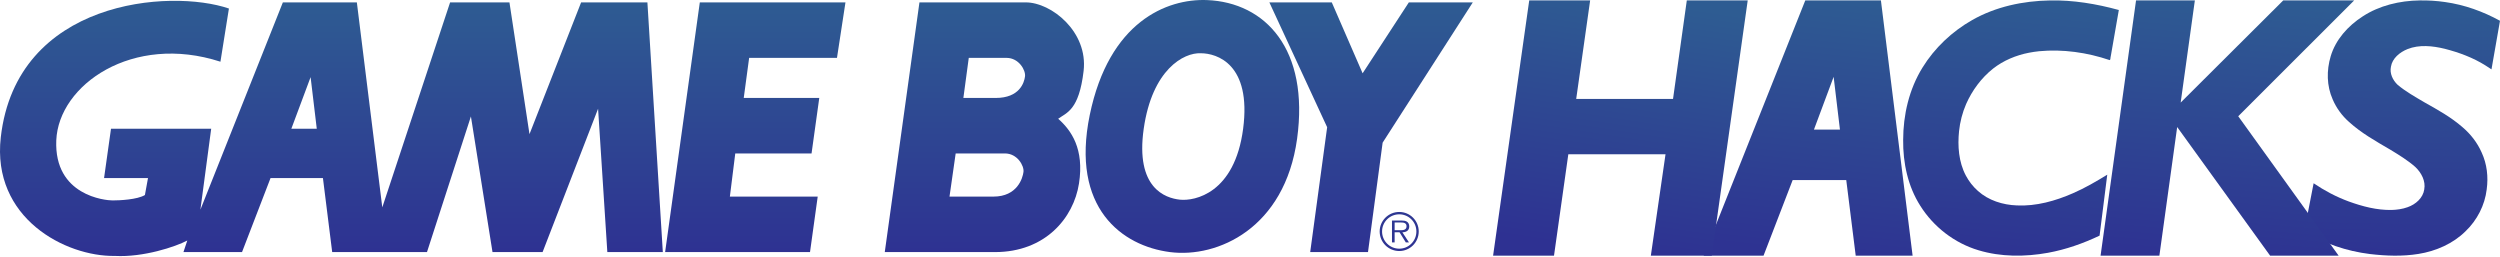
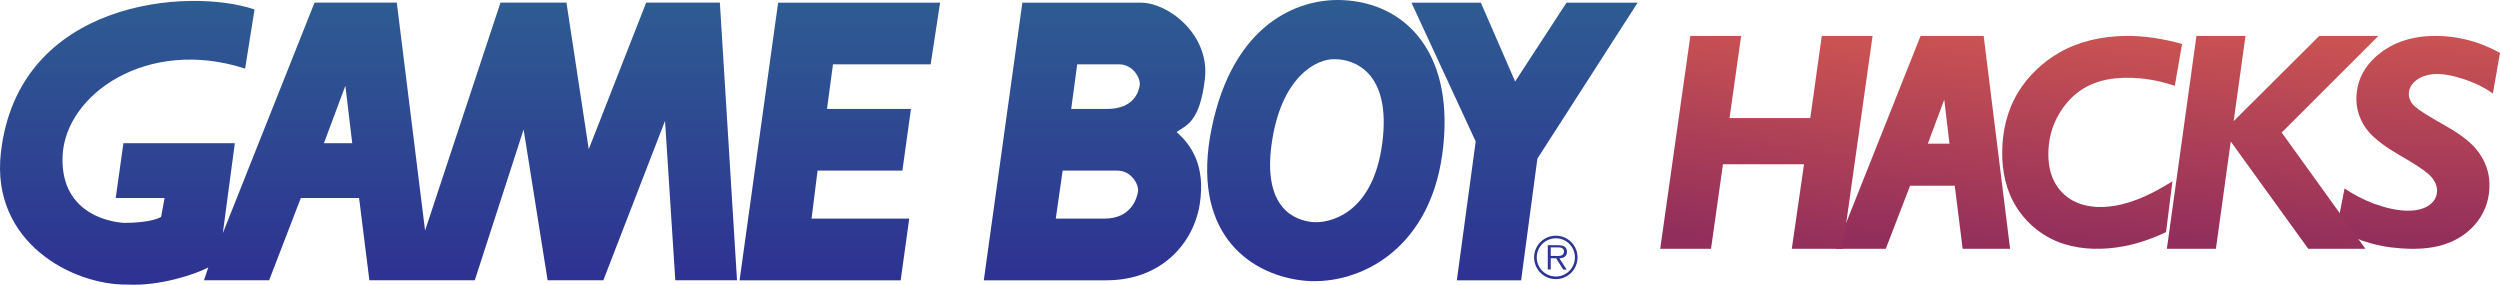
- <svg xmlns="http://www.w3.org/2000/svg" xmlns:xlink="http://www.w3.org/1999/xlink" width="254.616mm" height="26.081mm" viewBox="0 0 254.616 26.081" version="1.1" id="svg1">
+ <svg xmlns="http://www.w3.org/2000/svg" xmlns:xlink="http://www.w3.org/1999/xlink" width="228.986mm" height="26.081mm" viewBox="0 0 228.986 26.081" version="1.1" id="svg1">
  <defs id="defs1">
    <linearGradient id="linearGradient6" gradientUnits="userSpaceOnUse" x1="127.571" y1="-0.713" x2="127.571" y2="98.787" gradientTransform="matrix(0.9999977,0,0,0.9999977,-9.5978193e-4,-6.4086325e-4)">
      <stop offset="0" style="stop-color:#2e5c92" id="stop1" />
      <stop offset="1" style="stop-color:#2e3192" id="stop2" />
    </linearGradient>
    <linearGradient xlink:href="#linearGradient25" id="linearGradient26" x1="310.684" y1="108.232" x2="302.199" y2="204.848" gradientUnits="userSpaceOnUse" />
    <linearGradient id="linearGradient25">
      <stop style="stop-color:#2e5b92;stop-opacity:1;" offset="0" id="stop25" />
      <stop style="stop-color:#2e3392;stop-opacity:1;" offset="1" id="stop26" />
    </linearGradient>
    <linearGradient id="f" gradientUnits="userSpaceOnUse" x1="538.598" y1="-0.713" x2="538.598" y2="98.787" gradientTransform="translate(-9.5978415e-4,-6.4086473e-4)">
      <stop offset=".005" style="stop-color:#2e5c92" id="stop11" />
      <stop offset="1" style="stop-color:#2e3192" id="stop12" />
    </linearGradient>
    <linearGradient id="g" gradientUnits="userSpaceOnUse" x1="539.144" y1="-0.713" x2="539.144" y2="98.787" gradientTransform="translate(-9.5978415e-4,-6.4086473e-4)">
      <stop offset=".005" style="stop-color:#2e5c92" id="stop13" />
      <stop offset="1" style="stop-color:#2e3192" id="stop14" />
    </linearGradient>
    <linearGradient id="a" gradientUnits="userSpaceOnUse" x1="527.771" y1="-0.713" x2="527.771" y2="98.787" gradientTransform="translate(-9.5978415e-4,-6.4086473e-4)">
      <stop offset=".005" style="stop-color:#2e5c92" id="stop15" />
      <stop offset="1" style="stop-color:#2e3192" id="stop16" />
    </linearGradient>
    <linearGradient id="d" gradientUnits="userSpaceOnUse" x1="458.994" y1="-0.713" x2="458.994" y2="98.787" gradientTransform="translate(-9.5978415e-4,-6.4086473e-4)">
      <stop offset=".005" style="stop-color:#2e5c92" id="stop17" />
      <stop offset="1" style="stop-color:#2e3192" id="stop18" />
    </linearGradient>
    <linearGradient xlink:href="#e" id="linearGradient17" gradientUnits="userSpaceOnUse" x1="378.921" y1="-0.713" x2="378.921" y2="98.787" gradientTransform="translate(-9.5978415e-4,-6.4086473e-4)" />
    <linearGradient id="e" gradientUnits="userSpaceOnUse" x1="378.921" y1="-0.713" x2="378.921" y2="98.787">
      <stop offset=".005" style="stop-color:#2e5c92" id="stop19" />
      <stop offset="1" style="stop-color:#2e3192" id="stop20" />
    </linearGradient>
    <linearGradient id="b" gradientUnits="userSpaceOnUse" x1="290.738" y1="-0.713" x2="290.738" y2="98.787" gradientTransform="translate(-9.5978415e-4,-6.4086473e-4)">
      <stop offset=".005" style="stop-color:#2e5c92" id="stop21" />
      <stop offset="1" style="stop-color:#2e3192" id="stop22" />
    </linearGradient>
    <linearGradient id="c" gradientUnits="userSpaceOnUse" x1="127.571" y1="-0.713" x2="127.571" y2="98.787" gradientTransform="matrix(0.9999977,0,0,0.9999977,-9.5978193e-4,-6.4086325e-4)">
      <stop offset=".005" style="stop-color:#2e5c92" id="stop23" />
      <stop offset="1" style="stop-color:#2e3192" id="stop24" />
    </linearGradient>
-     <linearGradient xlink:href="#linearGradient25" id="linearGradient1" gradientUnits="userSpaceOnUse" x1="246.636" y1="107.625" x2="236.026" y2="204.545" gradientTransform="translate(485.0694,-106.8488)" />
-     <linearGradient xlink:href="#linearGradient6" id="linearGradient2" gradientUnits="userSpaceOnUse" x1="170.749" y1="107.018" x2="155.889" y2="203.634" gradientTransform="translate(485.0694,-106.8488)" />
-     <linearGradient xlink:href="#linearGradient25" id="linearGradient3" gradientUnits="userSpaceOnUse" x1="318.273" y1="107.321" x2="309.788" y2="204.848" gradientTransform="translate(485.0694,-106.8488)" />
-     <linearGradient xlink:href="#linearGradient25" id="linearGradient4" gradientUnits="userSpaceOnUse" x1="469.44" y1="107.625" x2="467.329" y2="204.241" gradientTransform="translate(485.0694,-106.8488)" />
-     <linearGradient xlink:href="#linearGradient25" id="linearGradient5" gradientUnits="userSpaceOnUse" x1="399.017" y1="107.625" x2="390.531" y2="205.152" gradientTransform="translate(485.0694,-106.8488)" />
+     <linearGradient xlink:href="#linearGradient18" id="linearGradient1" gradientUnits="userSpaceOnUse" x1="246.636" y1="107.625" x2="236.026" y2="204.545" gradientTransform="translate(485.0694,-106.8488)" />
+     <linearGradient xlink:href="#linearGradient18" id="linearGradient2" gradientUnits="userSpaceOnUse" x1="170.749" y1="107.018" x2="155.889" y2="203.634" gradientTransform="translate(485.0694,-106.8488)" />
+     <linearGradient xlink:href="#linearGradient18" id="linearGradient3" gradientUnits="userSpaceOnUse" x1="318.273" y1="107.321" x2="309.788" y2="204.848" gradientTransform="translate(485.0694,-106.8488)" />
+     <linearGradient xlink:href="#linearGradient18" id="linearGradient4" gradientUnits="userSpaceOnUse" x1="469.44" y1="107.625" x2="467.329" y2="204.241" gradientTransform="translate(485.0694,-106.8488)" />
+     <linearGradient xlink:href="#linearGradient18" id="linearGradient5" gradientUnits="userSpaceOnUse" x1="399.017" y1="107.625" x2="390.531" y2="205.152" gradientTransform="translate(485.0694,-106.8488)" />
+     <linearGradient id="linearGradient18" gradientUnits="userSpaceOnUse" x1="127.571" y1="-0.713" x2="127.571" y2="98.787" gradientTransform="matrix(0.9999977,0,0,0.9999977,-9.5978193e-4,-6.4086325e-4)">
+       <stop offset="0.005" style="stop-color:#c95252;stop-opacity:1;" id="stop15-4" />
+       <stop offset="1" style="stop-color:#922e5c;stop-opacity:1;" id="stop18-8" />
+     </linearGradient>
  </defs>
  <g id="g22" transform="scale(0.2645833)">
    <path fill="url(#f)" d="m 538.618,82.497 c -3.66,0 -6.615,2.951 -6.615,6.593 a 6.608,6.608 0 0 0 6.615,6.634 c 3.641,0 6.592,-2.953 6.592,-6.634 a 6.596,6.596 0 0 0 -6.592,-6.593 v -0.907 a 7.5,7.5 0 0 1 7.498,7.5 c 0,4.173 -3.35,7.538 -7.498,7.538 a 7.526,7.526 0 0 1 -7.539,-7.538 c 0,-4.135 3.365,-7.499 7.539,-7.499 z" id="path12" style="fill:url(#f)" />
    <path fill="url(#g)" d="m 536.838,85.638 h 2.402 c 1.045,0 2.182,0.156 2.182,1.457 0,1.711 -1.828,1.516 -3.01,1.516 l -1.574,-0.002 v 0.809 h 1.893 l 2.4,3.878 h 1.219 l -2.539,-3.878 c 1.496,-0.038 2.656,-0.648 2.656,-2.302 0,-0.71 -0.313,-1.457 -0.943,-1.813 -0.629,-0.373 -1.34,-0.412 -2.049,-0.412 h -3.656 v 8.403 h 1.02 v -7.656 z" id="path14" style="fill:url(#g)" />
    <path fill="url(#a)" d="m 488.614,0.916 h 24.029 l 11.869,27.298 17.799,-27.298 h 24.615 l -34.707,53.996 -5.635,42.128 h -22.248 l 6.526,-48.068 z" id="path2" style="fill:url(#a)" />
    <path fill="url(#d)" d="m 464.581,0.027 c -15.428,-0.594 -37.678,8.306 -45.094,44.204 -7.416,35.894 12.459,50.431 30.852,52.804 18.396,2.373 44.205,-9.196 48.951,-43.609 4.748,-34.414 -12.166,-52.508 -34.709,-53.399 z m -2.374,20.47 c 6.229,0 19.578,4.154 16.314,29.071 -3.264,24.92 -18.689,27.887 -24.326,27.292 -5.639,-0.594 -17.207,-4.447 -13.943,-27.292 3.262,-22.841 15.424,-29.368 21.955,-29.071 z" id="path8" style="fill:url(#d)" />
    <path fill="url(#e)" d="m 370.832,37.705 h 12.461 c 9.197,0 10.977,-5.934 11.271,-8.305 0.297,-2.375 -2.371,-7.122 -7.117,-7.122 h -14.537 z m -5.339,37.971 h 16.912 c 9.193,0 11.27,-7.118 11.564,-9.493 0.299,-2.373 -2.371,-7.117 -7.117,-7.117 h -18.984 z m -24.918,21.361 13.35,-96.118 h 40.938 c 9.793,0 24.031,11.274 22.252,26.403 -1.779,15.13 -6.527,16.02 -9.791,18.393 5.045,4.447 10.088,11.568 8.012,24.918 -2.078,13.353 -13.055,26.403 -32.338,26.403 z" id="path10" style="fill:url(#linearGradient17)" />
    <path fill="url(#b)" d="m 311.797,97.04 2.967,-21.37 h -33.814 l 2.076,-16.605 h 29.365 l 2.971,-21.36 h -29.072 l 2.078,-15.43 h 33.812 l 3.266,-21.359 h -56.068 l -13.35,96.124 z" id="path4" style="fill:url(#b)" />
    <path fill="url(#c)" d="m 112.145,49.564 7.416,-19.874 2.375,19.874 z m -8.009,18.987 h 20.172 l 3.563,28.48 h 36.488 l 16.91,-52.213 8.309,52.213 h 19.283 l 21.359,-55.179 3.561,55.179 h 21.359 L 249.205,0.912 H 223.692 L 203.817,51.64 196.102,0.912 H 173.26 L 147.155,79.824 137.364,0.912 H 108.884 L 77.14,80.712 81.294,49.563 H 42.728 l -2.672,18.987 h 16.912 l -1.188,6.526 c -2.967,1.778 -9.789,2.075 -12.459,2.075 -2.67,0 -22.545,-1.778 -21.656,-23.139 C 22.554,32.653 51.034,12.777 84.853,23.753 L 88.119,3.283 C 65.571,-4.428 6.353,-0.112 0.304,52.827 -3.255,83.975 25.225,98.809 44.21,98.515 55.187,99.109 67.648,94.954 72.097,92.58 l -1.482,4.451 h 22.547 z" id="path6" style="fill:url(#c);stroke-width:1" />
  </g>
-   <g id="g23" transform="matrix(0.2645833,0,0,0.2645833,-6.17332,-0.06039265)" style="fill:url(#linearGradient26)">
+   <g id="g23" transform="matrix(0.198457,0,0,0.198457,33.37479,3.21382)" style="fill:url(#linearGradient26)">
    <path d="M 718.243,0.386 679.122,98.644 h 23.049 l 11.219,-29.114 h 20.621 l 3.642,29.114 h 21.901 L 747.357,0.386 Z m 10.913,29.418 2.428,20.317 h -10.009 z" style="display:inline;fill:url(#linearGradient1);fill-opacity:1;stroke-width:6.134;paint-order:stroke markers fill" id="path22" />
    <path id="path1-8" style="font-style:italic;font-weight:bold;font-size:144.047px;line-height:0;font-family:'Gill Sans MT';-inkscape-font-specification:'Gill Sans MT Bold Italic';text-align:center;letter-spacing:-12.565px;word-spacing:0px;text-anchor:middle;fill:url(#linearGradient2);fill-opacity:1;stroke-width:13.104;paint-order:stroke markers fill" d="m 611.982,0.386 c -0.002,0.016 -0.005,0.033 -0.008,0.049 C 607.339,33.171 602.702,65.907 598.069,98.644 h 23.447 c 1.84,-13.011 3.674,-26.023 5.512,-39.035 h 37.416 c -1.884,13.012 -3.768,26.023 -5.652,39.035 h 23.451 c 4.613,-32.753 9.227,-65.505 13.84,-98.258 H 672.636 C 670.868,13.024 669.102,25.662 667.335,38.3 h -37.273 c 1.789,-12.638 3.58,-25.276 5.367,-37.914 z" />
    <path id="path1-82" style="font-style:italic;font-weight:bold;font-size:144.047px;line-height:0;font-family:'Gill Sans MT';-inkscape-font-specification:'Gill Sans MT Bold Italic';text-align:center;letter-spacing:-12.565px;word-spacing:0px;text-anchor:middle;fill:url(#linearGradient3);fill-opacity:1;stroke-width:11.976;paint-order:stroke markers fill" d="m 812.39,0.401 c -10.37,0.168 -20.86,2.407 -29.888,7.539 -7.796,4.424 -14.495,10.756 -19.153,18.323 -5.156,8.347 -7.425,18.175 -7.431,27.874 -0.091,8.787 1.802,17.775 6.588,25.297 5.075,8.071 13.123,14.362 22.406,17.122 8.625,2.615 17.898,2.569 26.719,0.988 6.911,-1.263 13.58,-3.609 19.894,-6.617 0.987,-7.819 1.969,-15.639 2.957,-23.457 -4.292,2.637 -8.608,5.148 -13.232,7.156 -6.658,2.919 -14.14,5.049 -21.597,4.675 -5.408,-0.204 -10.902,-1.927 -14.939,-5.56 -1.892,-1.652 -3.528,-3.773 -4.65,-5.904 -2.792,-5.242 -3.22,-11.433 -2.629,-17.16 0.363,-3.448 1.278,-7.106 2.724,-10.415 2.319,-5.232 5.827,-10.014 10.36,-13.615 4.001,-3.138 8.838,-5.154 13.848,-6.125 1.166,-0.234 2.697,-0.455 3.893,-0.578 9.167,-0.86 18.476,0.48 27.158,3.421 0.383,-0.128 0.249,-1.095 0.428,-1.554 1.03,-5.911 2.062,-11.822 3.09,-17.734 -8.63,-2.361 -17.561,-3.865 -26.545,-3.677 z" />
    <path id="text1-4" style="font-style:italic;font-weight:bold;font-size:144.047px;line-height:0;font-family:'Gill Sans MT';-inkscape-font-specification:'Gill Sans MT Bold Italic';text-align:center;letter-spacing:-12.565px;word-spacing:0px;text-anchor:middle;fill:url(#linearGradient4);fill-opacity:1;stroke-width:12.837;paint-order:stroke markers fill" d="m 954.759,0.392 c -7.717,0.095 -15.537,1.968 -21.901,6.117 -5.752,3.686 -10.484,9.023 -12.365,15.367 -1.629,5.421 -1.576,11.385 0.77,16.635 1.4,3.265 3.546,6.239 6.29,8.658 4.687,4.269 10.334,7.429 15.849,10.657 3.338,2.032 6.695,4.07 9.623,6.645 2.395,2.244 4.076,5.46 3.475,8.675 -0.451,3.223 -3.239,5.737 -6.401,6.835 -1.955,0.724 -4.173,1.018 -6.159,1.068 -5.655,0.109 -11.246,-1.359 -16.53,-3.279 -4.803,-1.769 -9.319,-4.168 -13.493,-6.998 -1.195,6.141 -2.391,12.281 -3.591,18.421 7.519,4.771 16.284,7.713 25.273,8.82 6.179,0.73 12.497,0.959 18.652,-0.036 6.8,-1.078 13.342,-3.99 18.102,-8.688 4.546,-4.335 7.458,-10.096 8.186,-16.126 0.665,-4.798 0.131,-9.787 -1.952,-14.254 -1.633,-3.701 -4.175,-7.028 -7.353,-9.718 -4.415,-3.873 -9.655,-6.766 -14.82,-9.663 -3.491,-2.071 -7.081,-4.066 -10.163,-6.661 -1.912,-1.801 -3.114,-4.421 -2.567,-6.966 0.504,-3.192 3.346,-5.557 6.386,-6.78 4.524,-1.794 9.646,-1.241 14.288,-0.122 5.532,1.417 10.958,3.422 15.763,6.459 0.76,0.482 1.506,0.983 2.261,1.472 1.092,-6.233 2.183,-12.466 3.275,-18.699 -6.496,-3.586 -13.668,-6.165 -21.142,-7.218 -3.227,-0.469 -6.496,-0.668 -9.759,-0.621 z" />
    <path id="path1-5" style="font-style:italic;font-weight:bold;font-size:144.047px;line-height:0;font-family:'Gill Sans MT';-inkscape-font-specification:'Gill Sans MT Bold Italic';text-align:center;letter-spacing:-12.565px;word-spacing:0px;text-anchor:middle;fill:url(#linearGradient5);fill-opacity:1;stroke-width:12.768;paint-order:stroke markers fill" d="M 845.444,1.247 C 840.932,33.713 836.417,66.178 831.907,98.644 h 22.638 c 2.283,-16.507 4.567,-33.013 6.85,-49.52 11.926,16.507 23.854,33.012 35.78,49.52 h 26.375 c -12.885,-17.891 -25.769,-35.781 -38.653,-53.672 14.877,-14.862 29.753,-29.724 44.63,-44.586 -9.102,-1e-5 -18.204,0 -27.306,0 C 889.061,13.495 875.9,26.603 862.739,39.712 c 1.82,-13.109 3.644,-26.217 5.462,-39.326 -7.546,-1e-5 -15.092,0 -22.638,0 -0.04,0.287 -0.08,0.574 -0.121,0.862 z" />
  </g>
</svg>
